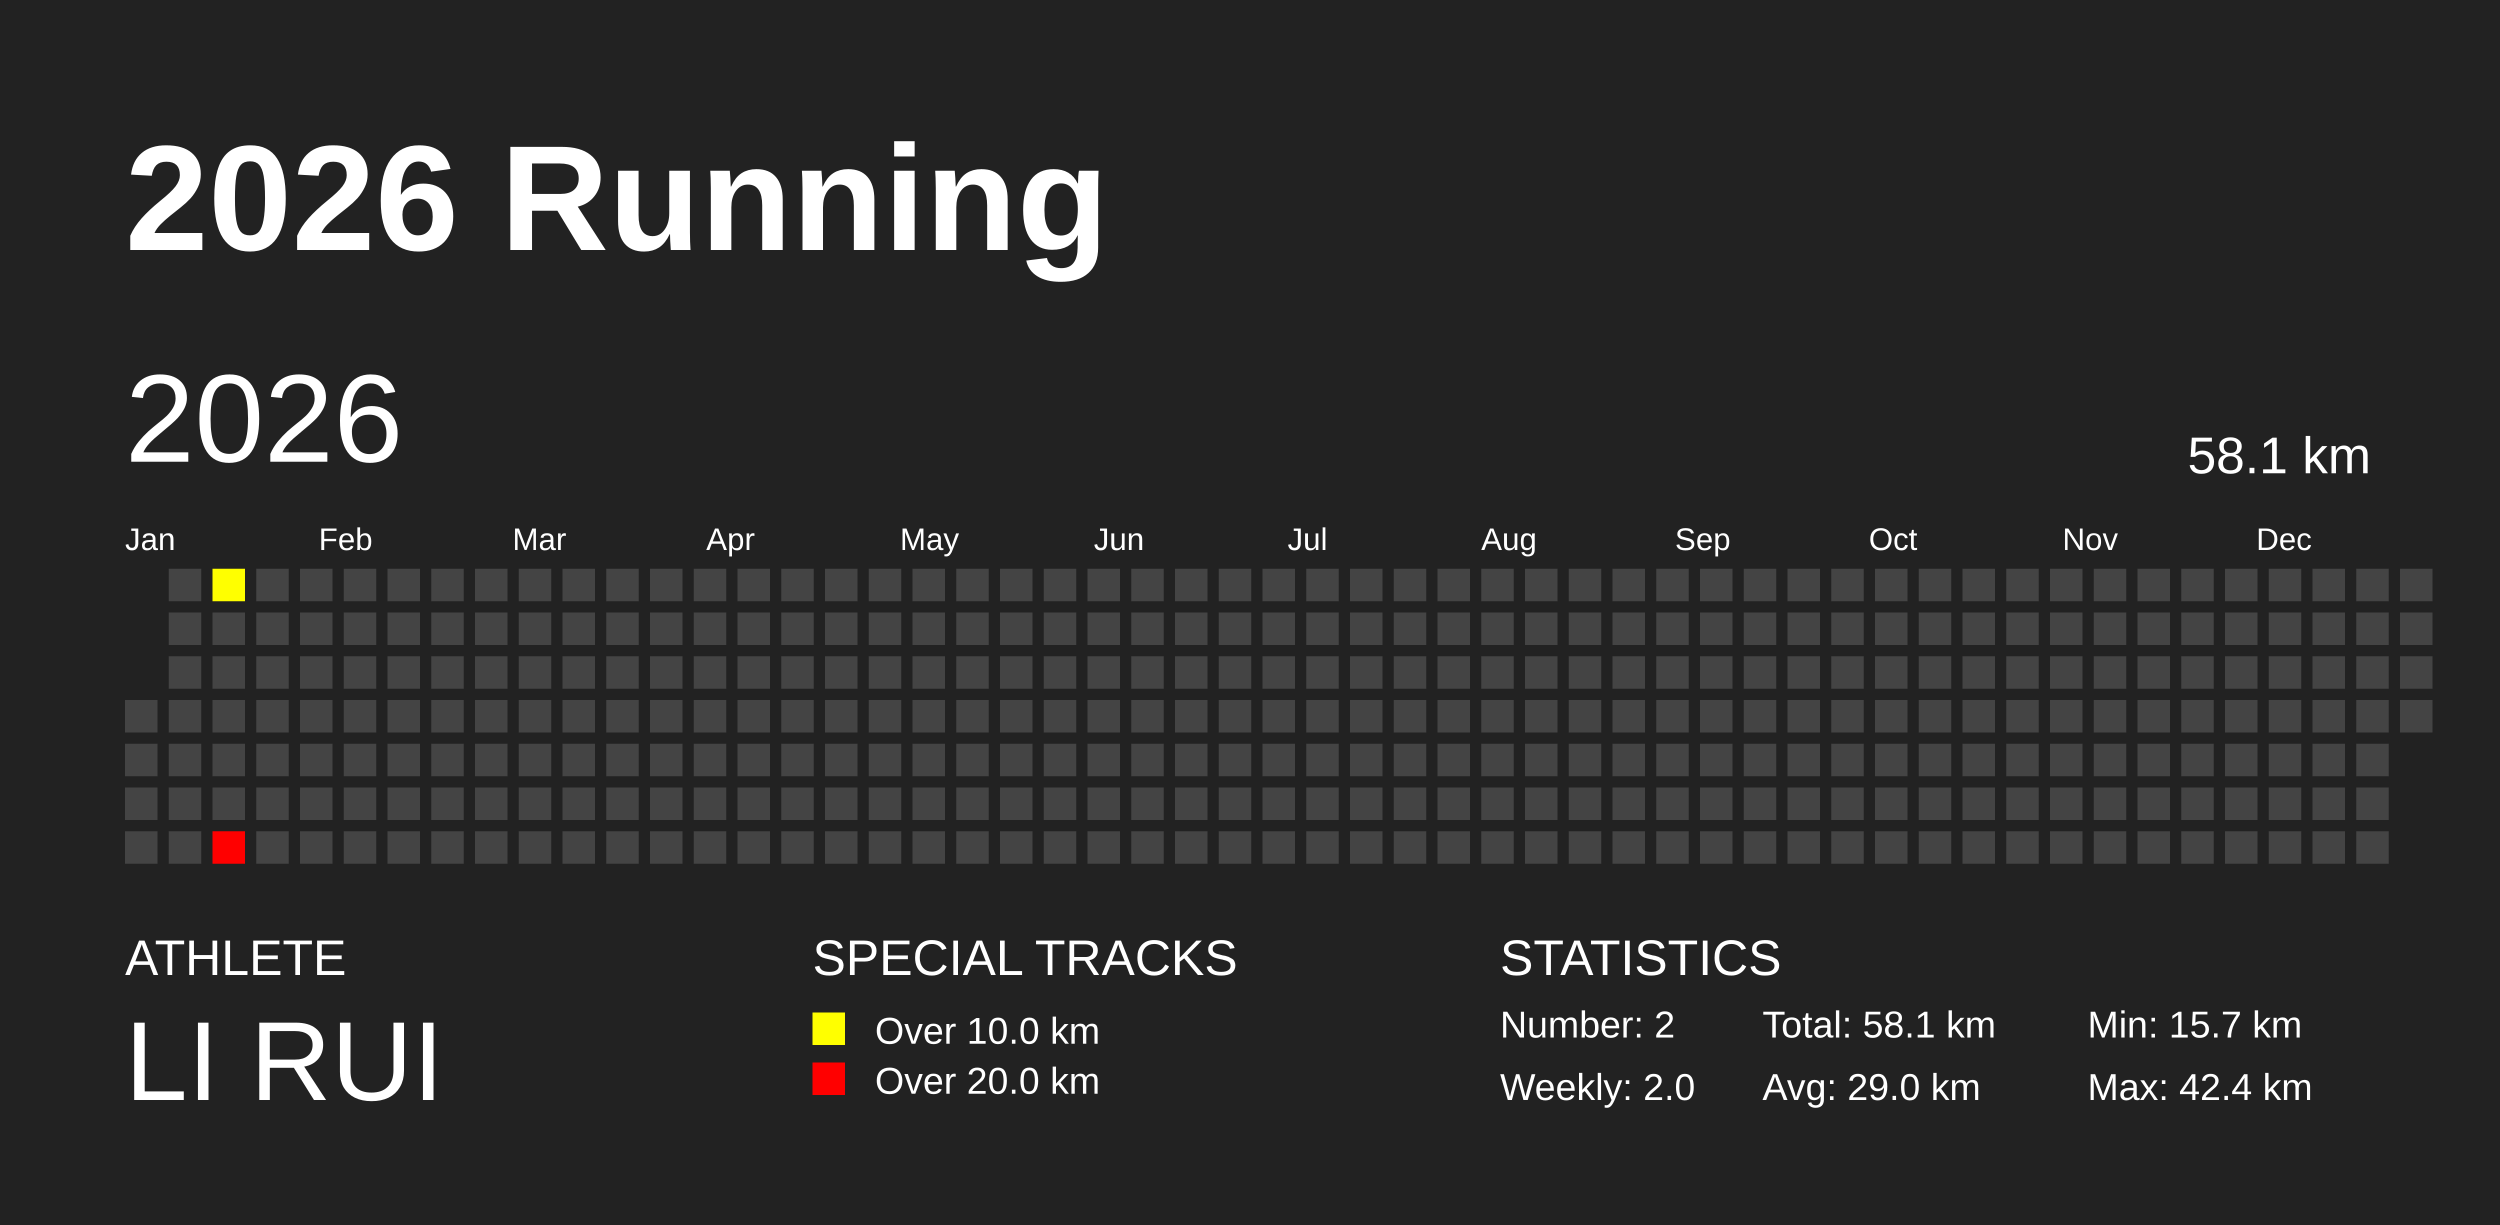
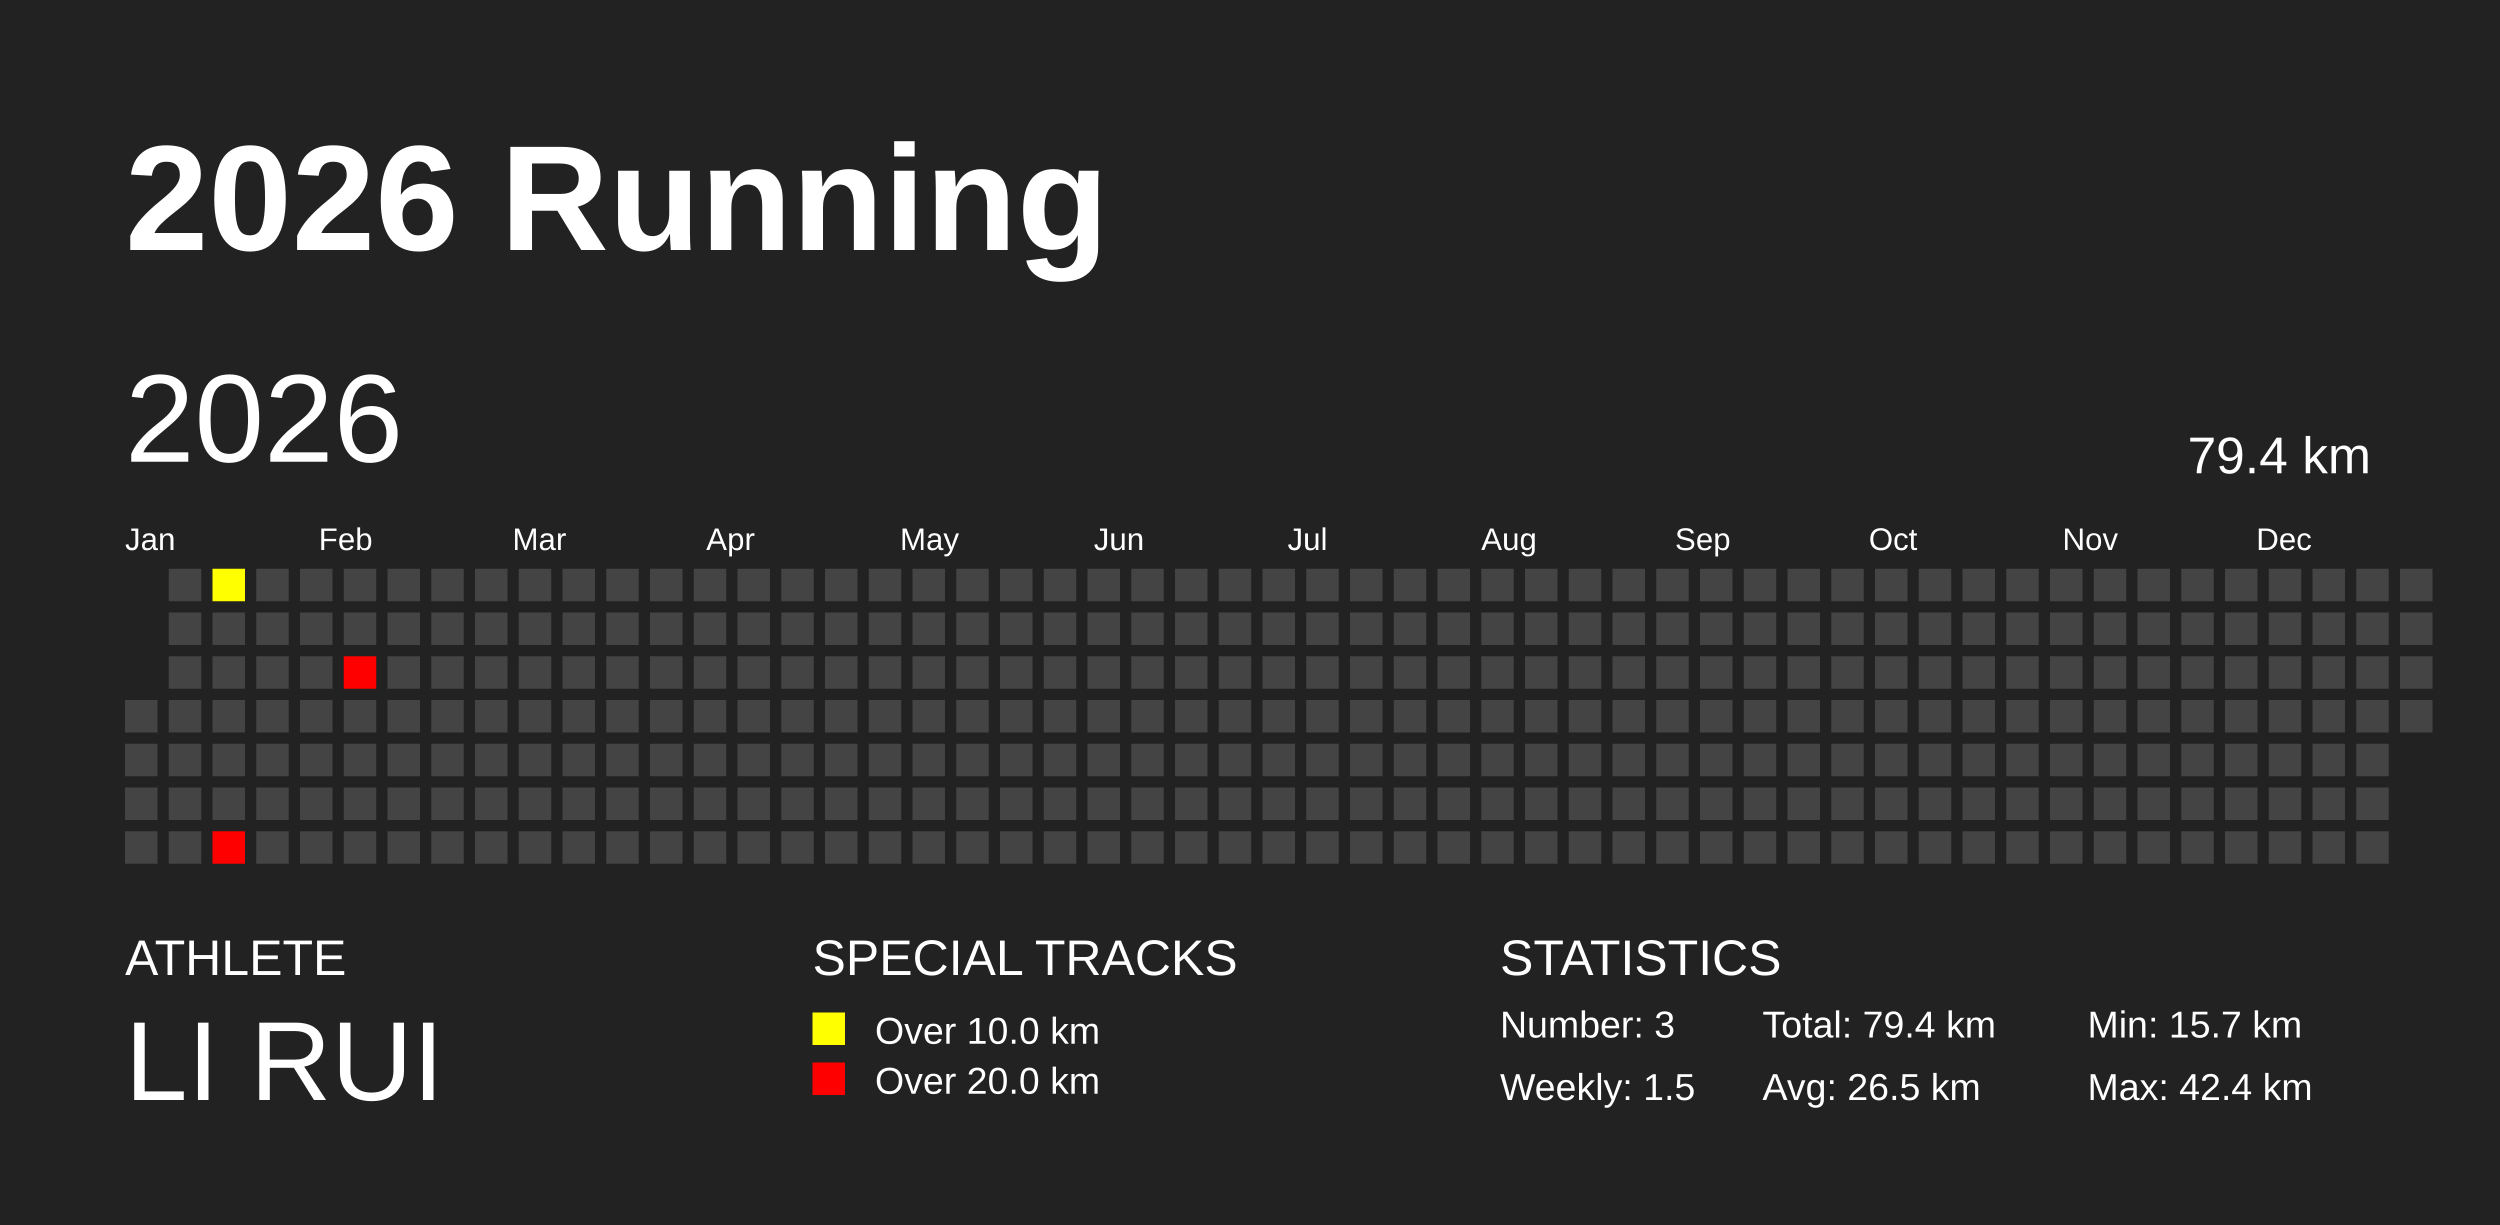
<svg xmlns="http://www.w3.org/2000/svg" baseProfile="full" height="98mm" version="1.1" viewBox="0,0,200,98" width="200mm">
  <defs />
  <rect fill="#222222" height="98" width="200" x="0" y="0" />
  <text fill="#FFFFFF" style="font-size:12px; font-family:Arial; font-weight:bold;" x="10" y="20">2026 Running</text>
  <text fill="#FFFFFF" style="font-size:4px; font-family:Arial" x="10" y="78">ATHLETE</text>
  <text fill="#FFFFFF" style="font-size:9px; font-family:Arial" x="10" y="88">LI RUI</text>
  <text fill="#FFFFFF" style="font-size:4px; font-family:Arial" x="65" y="78">SPECIAL TRACKS</text>
  <rect fill="yellow" height="2.6" width="2.6" x="65" y="81" />
  <text fill="#FFFFFF" style="font-size:3px; font-family:Arial" x="70" y="83.5">Over 10.0 km</text>
  <rect fill="red" height="2.6" width="2.6" x="65" y="85" />
  <text fill="#FFFFFF" style="font-size:3px; font-family:Arial" x="70" y="87.5">Over 20.0 km</text>
  <text fill="#FFFFFF" style="font-size:4px; font-family:Arial" x="120" y="78">STATISTICS</text>
-   <text fill="#FFFFFF" style="font-size:3px; font-family:Arial" x="120" y="83">Number: 2</text>
-   <text fill="#FFFFFF" style="font-size:3px; font-family:Arial" x="120" y="88">Weekly: 2.0</text>
-   <text fill="#FFFFFF" style="font-size:3px; font-family:Arial" x="141" y="83">Total: 58.1 km</text>
-   <text fill="#FFFFFF" style="font-size:3px; font-family:Arial" x="141" y="88">Avg: 29.0 km</text>
+   <text fill="#FFFFFF" style="font-size:3px; font-family:Arial" x="120" y="83">Number: 3</text>
+   <text fill="#FFFFFF" style="font-size:3px; font-family:Arial" x="120" y="88">Weekly: 1.5</text>
+   <text fill="#FFFFFF" style="font-size:3px; font-family:Arial" x="141" y="83">Total: 79.4 km</text>
+   <text fill="#FFFFFF" style="font-size:3px; font-family:Arial" x="141" y="88">Avg: 26.5 km</text>
  <text fill="#FFFFFF" style="font-size:3px; font-family:Arial" x="167" y="83">Min: 15.7 km</text>
  <text fill="#FFFFFF" style="font-size:3px; font-family:Arial" x="167" y="88">Max: 42.4 km</text>
  <text dominant-baseline="hanging" fill="#FFFFFF" style="font-size:10.0px; font-family:Arial;" x="10" y="30">2026</text>
-   <text dominant-baseline="hanging" fill="#FFFFFF" style="font-size:4.125px; font-family:Arial;" x="175" y="35">58.1 km</text>
+   <text dominant-baseline="hanging" fill="#FFFFFF" style="font-size:4.125px; font-family:Arial;" x="175" y="35">79.4 km</text>
  <text fill="#FFFFFF" style="font-size:2.5px; font-family:Arial" x="10.0" y="44">Jan</text>
  <text fill="#FFFFFF" style="font-size:2.5px; font-family:Arial" x="25.5" y="44">Feb</text>
  <text fill="#FFFFFF" style="font-size:2.5px; font-family:Arial" x="41.0" y="44">Mar</text>
  <text fill="#FFFFFF" style="font-size:2.5px; font-family:Arial" x="56.5" y="44">Apr</text>
  <text fill="#FFFFFF" style="font-size:2.5px; font-family:Arial" x="72.0" y="44">May</text>
  <text fill="#FFFFFF" style="font-size:2.5px; font-family:Arial" x="87.5" y="44">Jun</text>
  <text fill="#FFFFFF" style="font-size:2.5px; font-family:Arial" x="103.0" y="44">Jul</text>
  <text fill="#FFFFFF" style="font-size:2.5px; font-family:Arial" x="118.5" y="44">Aug</text>
  <text fill="#FFFFFF" style="font-size:2.5px; font-family:Arial" x="134.0" y="44">Sep</text>
  <text fill="#FFFFFF" style="font-size:2.5px; font-family:Arial" x="149.5" y="44">Oct</text>
  <text fill="#FFFFFF" style="font-size:2.5px; font-family:Arial" x="165.0" y="44">Nov</text>
  <text fill="#FFFFFF" style="font-size:2.5px; font-family:Arial" x="180.5" y="44">Dec</text>
  <rect fill="#444444" height="2.6" width="2.6" x="10.0" y="56.0" />
  <rect fill="#444444" height="2.6" width="2.6" x="10.0" y="59.5" />
  <rect fill="#444444" height="2.6" width="2.6" x="10.0" y="63.0" />
  <rect fill="#444444" height="2.6" width="2.6" x="10.0" y="66.5" />
  <rect fill="#444444" height="2.6" width="2.6" x="13.5" y="45.5" />
  <rect fill="#444444" height="2.6" width="2.6" x="13.5" y="49.0" />
  <rect fill="#444444" height="2.6" width="2.6" x="13.5" y="52.5" />
  <rect fill="#444444" height="2.6" width="2.6" x="13.5" y="56.0" />
  <rect fill="#444444" height="2.6" width="2.6" x="13.5" y="59.5" />
  <rect fill="#444444" height="2.6" width="2.6" x="13.5" y="63.0" />
  <rect fill="#444444" height="2.6" width="2.6" x="13.5" y="66.5" />
  <rect fill="#ffff00" height="2.6" width="2.6" x="17.0" y="45.5" />
  <rect fill="#444444" height="2.6" width="2.6" x="17.0" y="49.0" />
  <rect fill="#444444" height="2.6" width="2.6" x="17.0" y="52.5" />
  <rect fill="#444444" height="2.6" width="2.6" x="17.0" y="56.0" />
  <rect fill="#444444" height="2.6" width="2.6" x="17.0" y="59.5" />
  <rect fill="#444444" height="2.6" width="2.6" x="17.0" y="63.0" />
  <rect fill="red" height="2.6" width="2.6" x="17.0" y="66.5" />
  <rect fill="#444444" height="2.6" width="2.6" x="20.5" y="45.5" />
  <rect fill="#444444" height="2.6" width="2.6" x="20.5" y="49.0" />
  <rect fill="#444444" height="2.6" width="2.6" x="20.5" y="52.5" />
  <rect fill="#444444" height="2.6" width="2.6" x="20.5" y="56.0" />
  <rect fill="#444444" height="2.6" width="2.6" x="20.5" y="59.5" />
  <rect fill="#444444" height="2.6" width="2.6" x="20.5" y="63.0" />
  <rect fill="#444444" height="2.6" width="2.6" x="20.5" y="66.5" />
  <rect fill="#444444" height="2.6" width="2.6" x="24.0" y="45.5" />
  <rect fill="#444444" height="2.6" width="2.6" x="24.0" y="49.0" />
  <rect fill="#444444" height="2.6" width="2.6" x="24.0" y="52.5" />
  <rect fill="#444444" height="2.6" width="2.6" x="24.0" y="56.0" />
  <rect fill="#444444" height="2.6" width="2.6" x="24.0" y="59.5" />
  <rect fill="#444444" height="2.6" width="2.6" x="24.0" y="63.0" />
  <rect fill="#444444" height="2.6" width="2.6" x="24.0" y="66.5" />
  <rect fill="#444444" height="2.6" width="2.6" x="27.5" y="45.5" />
  <rect fill="#444444" height="2.6" width="2.6" x="27.5" y="49.0" />
-   <rect fill="#444444" height="2.6" width="2.6" x="27.5" y="52.5" />
+   <rect fill="red" height="2.6" width="2.6" x="27.5" y="52.5" />
  <rect fill="#444444" height="2.6" width="2.6" x="27.5" y="56.0" />
  <rect fill="#444444" height="2.6" width="2.6" x="27.5" y="59.5" />
  <rect fill="#444444" height="2.6" width="2.6" x="27.5" y="63.0" />
  <rect fill="#444444" height="2.6" width="2.6" x="27.5" y="66.5" />
  <rect fill="#444444" height="2.6" width="2.6" x="31.0" y="45.5" />
  <rect fill="#444444" height="2.6" width="2.6" x="31.0" y="49.0" />
  <rect fill="#444444" height="2.6" width="2.6" x="31.0" y="52.5" />
  <rect fill="#444444" height="2.6" width="2.6" x="31.0" y="56.0" />
  <rect fill="#444444" height="2.6" width="2.6" x="31.0" y="59.5" />
  <rect fill="#444444" height="2.6" width="2.6" x="31.0" y="63.0" />
  <rect fill="#444444" height="2.6" width="2.6" x="31.0" y="66.5" />
  <rect fill="#444444" height="2.6" width="2.6" x="34.5" y="45.5" />
  <rect fill="#444444" height="2.6" width="2.6" x="34.5" y="49.0" />
  <rect fill="#444444" height="2.6" width="2.6" x="34.5" y="52.5" />
  <rect fill="#444444" height="2.6" width="2.6" x="34.5" y="56.0" />
  <rect fill="#444444" height="2.6" width="2.6" x="34.5" y="59.5" />
  <rect fill="#444444" height="2.6" width="2.6" x="34.5" y="63.0" />
  <rect fill="#444444" height="2.6" width="2.6" x="34.5" y="66.5" />
  <rect fill="#444444" height="2.6" width="2.6" x="38.0" y="45.5" />
  <rect fill="#444444" height="2.6" width="2.6" x="38.0" y="49.0" />
  <rect fill="#444444" height="2.6" width="2.6" x="38.0" y="52.5" />
  <rect fill="#444444" height="2.6" width="2.6" x="38.0" y="56.0" />
  <rect fill="#444444" height="2.6" width="2.6" x="38.0" y="59.5" />
  <rect fill="#444444" height="2.6" width="2.6" x="38.0" y="63.0" />
  <rect fill="#444444" height="2.6" width="2.6" x="38.0" y="66.5" />
  <rect fill="#444444" height="2.6" width="2.6" x="41.5" y="45.5" />
  <rect fill="#444444" height="2.6" width="2.6" x="41.5" y="49.0" />
  <rect fill="#444444" height="2.6" width="2.6" x="41.5" y="52.5" />
  <rect fill="#444444" height="2.6" width="2.6" x="41.5" y="56.0" />
  <rect fill="#444444" height="2.6" width="2.6" x="41.5" y="59.5" />
  <rect fill="#444444" height="2.6" width="2.6" x="41.5" y="63.0" />
  <rect fill="#444444" height="2.6" width="2.6" x="41.5" y="66.5" />
  <rect fill="#444444" height="2.6" width="2.6" x="45.0" y="45.5" />
  <rect fill="#444444" height="2.6" width="2.6" x="45.0" y="49.0" />
  <rect fill="#444444" height="2.6" width="2.6" x="45.0" y="52.5" />
  <rect fill="#444444" height="2.6" width="2.6" x="45.0" y="56.0" />
  <rect fill="#444444" height="2.6" width="2.6" x="45.0" y="59.5" />
  <rect fill="#444444" height="2.6" width="2.6" x="45.0" y="63.0" />
  <rect fill="#444444" height="2.6" width="2.6" x="45.0" y="66.5" />
  <rect fill="#444444" height="2.6" width="2.6" x="48.5" y="45.5" />
  <rect fill="#444444" height="2.6" width="2.6" x="48.5" y="49.0" />
  <rect fill="#444444" height="2.6" width="2.6" x="48.5" y="52.5" />
  <rect fill="#444444" height="2.6" width="2.6" x="48.5" y="56.0" />
  <rect fill="#444444" height="2.6" width="2.6" x="48.5" y="59.5" />
  <rect fill="#444444" height="2.6" width="2.6" x="48.5" y="63.0" />
  <rect fill="#444444" height="2.6" width="2.6" x="48.5" y="66.5" />
  <rect fill="#444444" height="2.6" width="2.6" x="52.0" y="45.5" />
  <rect fill="#444444" height="2.6" width="2.6" x="52.0" y="49.0" />
  <rect fill="#444444" height="2.6" width="2.6" x="52.0" y="52.5" />
  <rect fill="#444444" height="2.6" width="2.6" x="52.0" y="56.0" />
  <rect fill="#444444" height="2.6" width="2.6" x="52.0" y="59.5" />
  <rect fill="#444444" height="2.6" width="2.6" x="52.0" y="63.0" />
  <rect fill="#444444" height="2.6" width="2.6" x="52.0" y="66.5" />
  <rect fill="#444444" height="2.6" width="2.6" x="55.5" y="45.5" />
  <rect fill="#444444" height="2.6" width="2.6" x="55.5" y="49.0" />
  <rect fill="#444444" height="2.6" width="2.6" x="55.5" y="52.5" />
  <rect fill="#444444" height="2.6" width="2.6" x="55.5" y="56.0" />
  <rect fill="#444444" height="2.6" width="2.6" x="55.5" y="59.5" />
  <rect fill="#444444" height="2.6" width="2.6" x="55.5" y="63.0" />
  <rect fill="#444444" height="2.6" width="2.6" x="55.5" y="66.5" />
  <rect fill="#444444" height="2.6" width="2.6" x="59.0" y="45.5" />
  <rect fill="#444444" height="2.6" width="2.6" x="59.0" y="49.0" />
  <rect fill="#444444" height="2.6" width="2.6" x="59.0" y="52.5" />
  <rect fill="#444444" height="2.6" width="2.6" x="59.0" y="56.0" />
  <rect fill="#444444" height="2.6" width="2.6" x="59.0" y="59.5" />
  <rect fill="#444444" height="2.6" width="2.6" x="59.0" y="63.0" />
  <rect fill="#444444" height="2.6" width="2.6" x="59.0" y="66.5" />
  <rect fill="#444444" height="2.6" width="2.6" x="62.5" y="45.5" />
  <rect fill="#444444" height="2.6" width="2.6" x="62.5" y="49.0" />
  <rect fill="#444444" height="2.6" width="2.6" x="62.5" y="52.5" />
  <rect fill="#444444" height="2.6" width="2.6" x="62.5" y="56.0" />
  <rect fill="#444444" height="2.6" width="2.6" x="62.5" y="59.5" />
  <rect fill="#444444" height="2.6" width="2.6" x="62.5" y="63.0" />
  <rect fill="#444444" height="2.6" width="2.6" x="62.5" y="66.5" />
  <rect fill="#444444" height="2.6" width="2.6" x="66.0" y="45.5" />
  <rect fill="#444444" height="2.6" width="2.6" x="66.0" y="49.0" />
  <rect fill="#444444" height="2.6" width="2.6" x="66.0" y="52.5" />
  <rect fill="#444444" height="2.6" width="2.6" x="66.0" y="56.0" />
  <rect fill="#444444" height="2.6" width="2.6" x="66.0" y="59.5" />
  <rect fill="#444444" height="2.6" width="2.6" x="66.0" y="63.0" />
  <rect fill="#444444" height="2.6" width="2.6" x="66.0" y="66.5" />
  <rect fill="#444444" height="2.6" width="2.6" x="69.5" y="45.5" />
  <rect fill="#444444" height="2.6" width="2.6" x="69.5" y="49.0" />
  <rect fill="#444444" height="2.6" width="2.6" x="69.5" y="52.5" />
  <rect fill="#444444" height="2.6" width="2.6" x="69.5" y="56.0" />
  <rect fill="#444444" height="2.6" width="2.6" x="69.5" y="59.5" />
  <rect fill="#444444" height="2.6" width="2.6" x="69.5" y="63.0" />
  <rect fill="#444444" height="2.6" width="2.6" x="69.5" y="66.5" />
  <rect fill="#444444" height="2.6" width="2.6" x="73.0" y="45.5" />
  <rect fill="#444444" height="2.6" width="2.6" x="73.0" y="49.0" />
  <rect fill="#444444" height="2.6" width="2.6" x="73.0" y="52.5" />
  <rect fill="#444444" height="2.6" width="2.6" x="73.0" y="56.0" />
  <rect fill="#444444" height="2.6" width="2.6" x="73.0" y="59.5" />
  <rect fill="#444444" height="2.6" width="2.6" x="73.0" y="63.0" />
  <rect fill="#444444" height="2.6" width="2.6" x="73.0" y="66.5" />
  <rect fill="#444444" height="2.6" width="2.6" x="76.5" y="45.5" />
  <rect fill="#444444" height="2.6" width="2.6" x="76.5" y="49.0" />
  <rect fill="#444444" height="2.6" width="2.6" x="76.5" y="52.5" />
  <rect fill="#444444" height="2.6" width="2.6" x="76.5" y="56.0" />
  <rect fill="#444444" height="2.6" width="2.6" x="76.5" y="59.5" />
  <rect fill="#444444" height="2.6" width="2.6" x="76.5" y="63.0" />
  <rect fill="#444444" height="2.6" width="2.6" x="76.5" y="66.5" />
  <rect fill="#444444" height="2.6" width="2.6" x="80.0" y="45.5" />
  <rect fill="#444444" height="2.6" width="2.6" x="80.0" y="49.0" />
  <rect fill="#444444" height="2.6" width="2.6" x="80.0" y="52.5" />
  <rect fill="#444444" height="2.6" width="2.6" x="80.0" y="56.0" />
  <rect fill="#444444" height="2.6" width="2.6" x="80.0" y="59.5" />
  <rect fill="#444444" height="2.6" width="2.6" x="80.0" y="63.0" />
  <rect fill="#444444" height="2.6" width="2.6" x="80.0" y="66.5" />
  <rect fill="#444444" height="2.6" width="2.6" x="83.5" y="45.5" />
  <rect fill="#444444" height="2.6" width="2.6" x="83.5" y="49.0" />
  <rect fill="#444444" height="2.6" width="2.6" x="83.5" y="52.5" />
  <rect fill="#444444" height="2.6" width="2.6" x="83.5" y="56.0" />
  <rect fill="#444444" height="2.6" width="2.6" x="83.5" y="59.5" />
  <rect fill="#444444" height="2.6" width="2.6" x="83.5" y="63.0" />
  <rect fill="#444444" height="2.6" width="2.6" x="83.5" y="66.5" />
  <rect fill="#444444" height="2.6" width="2.6" x="87.0" y="45.5" />
  <rect fill="#444444" height="2.6" width="2.6" x="87.0" y="49.0" />
  <rect fill="#444444" height="2.6" width="2.6" x="87.0" y="52.5" />
  <rect fill="#444444" height="2.6" width="2.6" x="87.0" y="56.0" />
  <rect fill="#444444" height="2.6" width="2.6" x="87.0" y="59.5" />
  <rect fill="#444444" height="2.6" width="2.6" x="87.0" y="63.0" />
  <rect fill="#444444" height="2.6" width="2.6" x="87.0" y="66.5" />
  <rect fill="#444444" height="2.6" width="2.6" x="90.5" y="45.5" />
  <rect fill="#444444" height="2.6" width="2.6" x="90.5" y="49.0" />
  <rect fill="#444444" height="2.6" width="2.6" x="90.5" y="52.5" />
  <rect fill="#444444" height="2.6" width="2.6" x="90.5" y="56.0" />
  <rect fill="#444444" height="2.6" width="2.6" x="90.5" y="59.5" />
  <rect fill="#444444" height="2.6" width="2.6" x="90.5" y="63.0" />
  <rect fill="#444444" height="2.6" width="2.6" x="90.5" y="66.5" />
  <rect fill="#444444" height="2.6" width="2.6" x="94.0" y="45.5" />
  <rect fill="#444444" height="2.6" width="2.6" x="94.0" y="49.0" />
  <rect fill="#444444" height="2.6" width="2.6" x="94.0" y="52.5" />
  <rect fill="#444444" height="2.6" width="2.6" x="94.0" y="56.0" />
  <rect fill="#444444" height="2.6" width="2.6" x="94.0" y="59.5" />
  <rect fill="#444444" height="2.6" width="2.6" x="94.0" y="63.0" />
  <rect fill="#444444" height="2.6" width="2.6" x="94.0" y="66.5" />
  <rect fill="#444444" height="2.6" width="2.6" x="97.5" y="45.5" />
  <rect fill="#444444" height="2.6" width="2.6" x="97.5" y="49.0" />
  <rect fill="#444444" height="2.6" width="2.6" x="97.5" y="52.5" />
  <rect fill="#444444" height="2.6" width="2.6" x="97.5" y="56.0" />
  <rect fill="#444444" height="2.6" width="2.6" x="97.5" y="59.5" />
  <rect fill="#444444" height="2.6" width="2.6" x="97.5" y="63.0" />
  <rect fill="#444444" height="2.6" width="2.6" x="97.5" y="66.5" />
  <rect fill="#444444" height="2.6" width="2.6" x="101.0" y="45.5" />
  <rect fill="#444444" height="2.6" width="2.6" x="101.0" y="49.0" />
  <rect fill="#444444" height="2.6" width="2.6" x="101.0" y="52.5" />
  <rect fill="#444444" height="2.6" width="2.6" x="101.0" y="56.0" />
  <rect fill="#444444" height="2.6" width="2.6" x="101.0" y="59.5" />
  <rect fill="#444444" height="2.6" width="2.6" x="101.0" y="63.0" />
  <rect fill="#444444" height="2.6" width="2.6" x="101.0" y="66.5" />
  <rect fill="#444444" height="2.6" width="2.6" x="104.5" y="45.5" />
  <rect fill="#444444" height="2.6" width="2.6" x="104.5" y="49.0" />
  <rect fill="#444444" height="2.6" width="2.6" x="104.5" y="52.5" />
  <rect fill="#444444" height="2.6" width="2.6" x="104.5" y="56.0" />
  <rect fill="#444444" height="2.6" width="2.6" x="104.5" y="59.5" />
  <rect fill="#444444" height="2.6" width="2.6" x="104.5" y="63.0" />
  <rect fill="#444444" height="2.6" width="2.6" x="104.5" y="66.5" />
  <rect fill="#444444" height="2.6" width="2.6" x="108.0" y="45.5" />
  <rect fill="#444444" height="2.6" width="2.6" x="108.0" y="49.0" />
  <rect fill="#444444" height="2.6" width="2.6" x="108.0" y="52.5" />
  <rect fill="#444444" height="2.6" width="2.6" x="108.0" y="56.0" />
  <rect fill="#444444" height="2.6" width="2.6" x="108.0" y="59.5" />
  <rect fill="#444444" height="2.6" width="2.6" x="108.0" y="63.0" />
  <rect fill="#444444" height="2.6" width="2.6" x="108.0" y="66.5" />
  <rect fill="#444444" height="2.6" width="2.6" x="111.5" y="45.5" />
  <rect fill="#444444" height="2.6" width="2.6" x="111.5" y="49.0" />
  <rect fill="#444444" height="2.6" width="2.6" x="111.5" y="52.5" />
  <rect fill="#444444" height="2.6" width="2.6" x="111.5" y="56.0" />
  <rect fill="#444444" height="2.6" width="2.6" x="111.5" y="59.5" />
  <rect fill="#444444" height="2.6" width="2.6" x="111.5" y="63.0" />
  <rect fill="#444444" height="2.6" width="2.6" x="111.5" y="66.5" />
  <rect fill="#444444" height="2.6" width="2.6" x="115.0" y="45.5" />
  <rect fill="#444444" height="2.6" width="2.6" x="115.0" y="49.0" />
  <rect fill="#444444" height="2.6" width="2.6" x="115.0" y="52.5" />
  <rect fill="#444444" height="2.6" width="2.6" x="115.0" y="56.0" />
  <rect fill="#444444" height="2.6" width="2.6" x="115.0" y="59.5" />
  <rect fill="#444444" height="2.6" width="2.6" x="115.0" y="63.0" />
  <rect fill="#444444" height="2.6" width="2.6" x="115.0" y="66.5" />
  <rect fill="#444444" height="2.6" width="2.6" x="118.5" y="45.5" />
  <rect fill="#444444" height="2.6" width="2.6" x="118.5" y="49.0" />
  <rect fill="#444444" height="2.6" width="2.6" x="118.5" y="52.5" />
  <rect fill="#444444" height="2.6" width="2.6" x="118.5" y="56.0" />
  <rect fill="#444444" height="2.6" width="2.6" x="118.5" y="59.5" />
  <rect fill="#444444" height="2.6" width="2.6" x="118.5" y="63.0" />
  <rect fill="#444444" height="2.6" width="2.6" x="118.5" y="66.5" />
  <rect fill="#444444" height="2.6" width="2.6" x="122.0" y="45.5" />
  <rect fill="#444444" height="2.6" width="2.6" x="122.0" y="49.0" />
  <rect fill="#444444" height="2.6" width="2.6" x="122.0" y="52.5" />
  <rect fill="#444444" height="2.6" width="2.6" x="122.0" y="56.0" />
  <rect fill="#444444" height="2.6" width="2.6" x="122.0" y="59.5" />
  <rect fill="#444444" height="2.6" width="2.6" x="122.0" y="63.0" />
  <rect fill="#444444" height="2.6" width="2.6" x="122.0" y="66.5" />
  <rect fill="#444444" height="2.6" width="2.6" x="125.5" y="45.5" />
  <rect fill="#444444" height="2.6" width="2.6" x="125.5" y="49.0" />
  <rect fill="#444444" height="2.6" width="2.6" x="125.5" y="52.5" />
  <rect fill="#444444" height="2.6" width="2.6" x="125.5" y="56.0" />
  <rect fill="#444444" height="2.6" width="2.6" x="125.5" y="59.5" />
  <rect fill="#444444" height="2.6" width="2.6" x="125.5" y="63.0" />
  <rect fill="#444444" height="2.6" width="2.6" x="125.5" y="66.5" />
  <rect fill="#444444" height="2.6" width="2.6" x="129.0" y="45.5" />
  <rect fill="#444444" height="2.6" width="2.6" x="129.0" y="49.0" />
  <rect fill="#444444" height="2.6" width="2.6" x="129.0" y="52.5" />
  <rect fill="#444444" height="2.6" width="2.6" x="129.0" y="56.0" />
  <rect fill="#444444" height="2.6" width="2.6" x="129.0" y="59.5" />
  <rect fill="#444444" height="2.6" width="2.6" x="129.0" y="63.0" />
  <rect fill="#444444" height="2.6" width="2.6" x="129.0" y="66.5" />
  <rect fill="#444444" height="2.6" width="2.6" x="132.5" y="45.5" />
  <rect fill="#444444" height="2.6" width="2.6" x="132.5" y="49.0" />
  <rect fill="#444444" height="2.6" width="2.6" x="132.5" y="52.5" />
  <rect fill="#444444" height="2.6" width="2.6" x="132.5" y="56.0" />
  <rect fill="#444444" height="2.6" width="2.6" x="132.5" y="59.5" />
  <rect fill="#444444" height="2.6" width="2.6" x="132.5" y="63.0" />
  <rect fill="#444444" height="2.6" width="2.6" x="132.5" y="66.5" />
  <rect fill="#444444" height="2.6" width="2.6" x="136.0" y="45.5" />
  <rect fill="#444444" height="2.6" width="2.6" x="136.0" y="49.0" />
  <rect fill="#444444" height="2.6" width="2.6" x="136.0" y="52.5" />
  <rect fill="#444444" height="2.6" width="2.6" x="136.0" y="56.0" />
  <rect fill="#444444" height="2.6" width="2.6" x="136.0" y="59.5" />
  <rect fill="#444444" height="2.6" width="2.6" x="136.0" y="63.0" />
  <rect fill="#444444" height="2.6" width="2.6" x="136.0" y="66.5" />
  <rect fill="#444444" height="2.6" width="2.6" x="139.5" y="45.5" />
  <rect fill="#444444" height="2.6" width="2.6" x="139.5" y="49.0" />
  <rect fill="#444444" height="2.6" width="2.6" x="139.5" y="52.5" />
  <rect fill="#444444" height="2.6" width="2.6" x="139.5" y="56.0" />
  <rect fill="#444444" height="2.6" width="2.6" x="139.5" y="59.5" />
  <rect fill="#444444" height="2.6" width="2.6" x="139.5" y="63.0" />
  <rect fill="#444444" height="2.6" width="2.6" x="139.5" y="66.5" />
  <rect fill="#444444" height="2.6" width="2.6" x="143.0" y="45.5" />
  <rect fill="#444444" height="2.6" width="2.6" x="143.0" y="49.0" />
  <rect fill="#444444" height="2.6" width="2.6" x="143.0" y="52.5" />
  <rect fill="#444444" height="2.6" width="2.6" x="143.0" y="56.0" />
  <rect fill="#444444" height="2.6" width="2.6" x="143.0" y="59.5" />
  <rect fill="#444444" height="2.6" width="2.6" x="143.0" y="63.0" />
  <rect fill="#444444" height="2.6" width="2.6" x="143.0" y="66.5" />
  <rect fill="#444444" height="2.6" width="2.6" x="146.5" y="45.5" />
  <rect fill="#444444" height="2.6" width="2.6" x="146.5" y="49.0" />
  <rect fill="#444444" height="2.6" width="2.6" x="146.5" y="52.5" />
  <rect fill="#444444" height="2.6" width="2.6" x="146.5" y="56.0" />
  <rect fill="#444444" height="2.6" width="2.6" x="146.5" y="59.5" />
  <rect fill="#444444" height="2.6" width="2.6" x="146.5" y="63.0" />
  <rect fill="#444444" height="2.6" width="2.6" x="146.5" y="66.5" />
  <rect fill="#444444" height="2.6" width="2.6" x="150.0" y="45.5" />
  <rect fill="#444444" height="2.6" width="2.6" x="150.0" y="49.0" />
  <rect fill="#444444" height="2.6" width="2.6" x="150.0" y="52.5" />
  <rect fill="#444444" height="2.6" width="2.6" x="150.0" y="56.0" />
  <rect fill="#444444" height="2.6" width="2.6" x="150.0" y="59.5" />
  <rect fill="#444444" height="2.6" width="2.6" x="150.0" y="63.0" />
  <rect fill="#444444" height="2.6" width="2.6" x="150.0" y="66.5" />
  <rect fill="#444444" height="2.6" width="2.6" x="153.5" y="45.5" />
  <rect fill="#444444" height="2.6" width="2.6" x="153.5" y="49.0" />
  <rect fill="#444444" height="2.6" width="2.6" x="153.5" y="52.5" />
  <rect fill="#444444" height="2.6" width="2.6" x="153.5" y="56.0" />
  <rect fill="#444444" height="2.6" width="2.6" x="153.5" y="59.5" />
  <rect fill="#444444" height="2.6" width="2.6" x="153.5" y="63.0" />
  <rect fill="#444444" height="2.6" width="2.6" x="153.5" y="66.5" />
  <rect fill="#444444" height="2.6" width="2.6" x="157.0" y="45.5" />
  <rect fill="#444444" height="2.6" width="2.6" x="157.0" y="49.0" />
  <rect fill="#444444" height="2.6" width="2.6" x="157.0" y="52.5" />
  <rect fill="#444444" height="2.6" width="2.6" x="157.0" y="56.0" />
  <rect fill="#444444" height="2.6" width="2.6" x="157.0" y="59.5" />
  <rect fill="#444444" height="2.6" width="2.6" x="157.0" y="63.0" />
  <rect fill="#444444" height="2.6" width="2.6" x="157.0" y="66.5" />
  <rect fill="#444444" height="2.6" width="2.6" x="160.5" y="45.5" />
  <rect fill="#444444" height="2.6" width="2.6" x="160.5" y="49.0" />
  <rect fill="#444444" height="2.6" width="2.6" x="160.5" y="52.5" />
  <rect fill="#444444" height="2.6" width="2.6" x="160.5" y="56.0" />
  <rect fill="#444444" height="2.6" width="2.6" x="160.5" y="59.5" />
  <rect fill="#444444" height="2.6" width="2.6" x="160.5" y="63.0" />
  <rect fill="#444444" height="2.6" width="2.6" x="160.5" y="66.5" />
  <rect fill="#444444" height="2.6" width="2.6" x="164.0" y="45.5" />
  <rect fill="#444444" height="2.6" width="2.6" x="164.0" y="49.0" />
  <rect fill="#444444" height="2.6" width="2.6" x="164.0" y="52.5" />
  <rect fill="#444444" height="2.6" width="2.6" x="164.0" y="56.0" />
  <rect fill="#444444" height="2.6" width="2.6" x="164.0" y="59.5" />
  <rect fill="#444444" height="2.6" width="2.6" x="164.0" y="63.0" />
  <rect fill="#444444" height="2.6" width="2.6" x="164.0" y="66.5" />
  <rect fill="#444444" height="2.6" width="2.6" x="167.5" y="45.5" />
  <rect fill="#444444" height="2.6" width="2.6" x="167.5" y="49.0" />
  <rect fill="#444444" height="2.6" width="2.6" x="167.5" y="52.5" />
  <rect fill="#444444" height="2.6" width="2.6" x="167.5" y="56.0" />
  <rect fill="#444444" height="2.6" width="2.6" x="167.5" y="59.5" />
  <rect fill="#444444" height="2.6" width="2.6" x="167.5" y="63.0" />
  <rect fill="#444444" height="2.6" width="2.6" x="167.5" y="66.5" />
  <rect fill="#444444" height="2.6" width="2.6" x="171.0" y="45.5" />
  <rect fill="#444444" height="2.6" width="2.6" x="171.0" y="49.0" />
  <rect fill="#444444" height="2.6" width="2.6" x="171.0" y="52.5" />
  <rect fill="#444444" height="2.6" width="2.6" x="171.0" y="56.0" />
  <rect fill="#444444" height="2.6" width="2.6" x="171.0" y="59.5" />
  <rect fill="#444444" height="2.6" width="2.6" x="171.0" y="63.0" />
  <rect fill="#444444" height="2.6" width="2.6" x="171.0" y="66.5" />
  <rect fill="#444444" height="2.6" width="2.6" x="174.5" y="45.5" />
  <rect fill="#444444" height="2.6" width="2.6" x="174.5" y="49.0" />
  <rect fill="#444444" height="2.6" width="2.6" x="174.5" y="52.5" />
  <rect fill="#444444" height="2.6" width="2.6" x="174.5" y="56.0" />
  <rect fill="#444444" height="2.6" width="2.6" x="174.5" y="59.5" />
  <rect fill="#444444" height="2.6" width="2.6" x="174.5" y="63.0" />
  <rect fill="#444444" height="2.6" width="2.6" x="174.5" y="66.5" />
  <rect fill="#444444" height="2.6" width="2.6" x="178.0" y="45.5" />
  <rect fill="#444444" height="2.6" width="2.6" x="178.0" y="49.0" />
  <rect fill="#444444" height="2.6" width="2.6" x="178.0" y="52.5" />
  <rect fill="#444444" height="2.6" width="2.6" x="178.0" y="56.0" />
  <rect fill="#444444" height="2.6" width="2.6" x="178.0" y="59.5" />
  <rect fill="#444444" height="2.6" width="2.6" x="178.0" y="63.0" />
  <rect fill="#444444" height="2.6" width="2.6" x="178.0" y="66.5" />
  <rect fill="#444444" height="2.6" width="2.6" x="181.5" y="45.5" />
  <rect fill="#444444" height="2.6" width="2.6" x="181.5" y="49.0" />
  <rect fill="#444444" height="2.6" width="2.6" x="181.5" y="52.5" />
  <rect fill="#444444" height="2.6" width="2.6" x="181.5" y="56.0" />
  <rect fill="#444444" height="2.6" width="2.6" x="181.5" y="59.5" />
  <rect fill="#444444" height="2.6" width="2.6" x="181.5" y="63.0" />
  <rect fill="#444444" height="2.6" width="2.6" x="181.5" y="66.5" />
  <rect fill="#444444" height="2.6" width="2.6" x="185.0" y="45.5" />
  <rect fill="#444444" height="2.6" width="2.6" x="185.0" y="49.0" />
  <rect fill="#444444" height="2.6" width="2.6" x="185.0" y="52.5" />
  <rect fill="#444444" height="2.6" width="2.6" x="185.0" y="56.0" />
  <rect fill="#444444" height="2.6" width="2.6" x="185.0" y="59.5" />
  <rect fill="#444444" height="2.6" width="2.6" x="185.0" y="63.0" />
  <rect fill="#444444" height="2.6" width="2.6" x="185.0" y="66.5" />
  <rect fill="#444444" height="2.6" width="2.6" x="188.5" y="45.5" />
  <rect fill="#444444" height="2.6" width="2.6" x="188.5" y="49.0" />
  <rect fill="#444444" height="2.6" width="2.6" x="188.5" y="52.5" />
  <rect fill="#444444" height="2.6" width="2.6" x="188.5" y="56.0" />
  <rect fill="#444444" height="2.6" width="2.6" x="188.5" y="59.5" />
  <rect fill="#444444" height="2.6" width="2.6" x="188.5" y="63.0" />
  <rect fill="#444444" height="2.6" width="2.6" x="188.5" y="66.5" />
  <rect fill="#444444" height="2.6" width="2.6" x="192.0" y="45.5" />
  <rect fill="#444444" height="2.6" width="2.6" x="192.0" y="49.0" />
  <rect fill="#444444" height="2.6" width="2.6" x="192.0" y="52.5" />
  <rect fill="#444444" height="2.6" width="2.6" x="192.0" y="56.0" />
</svg>
